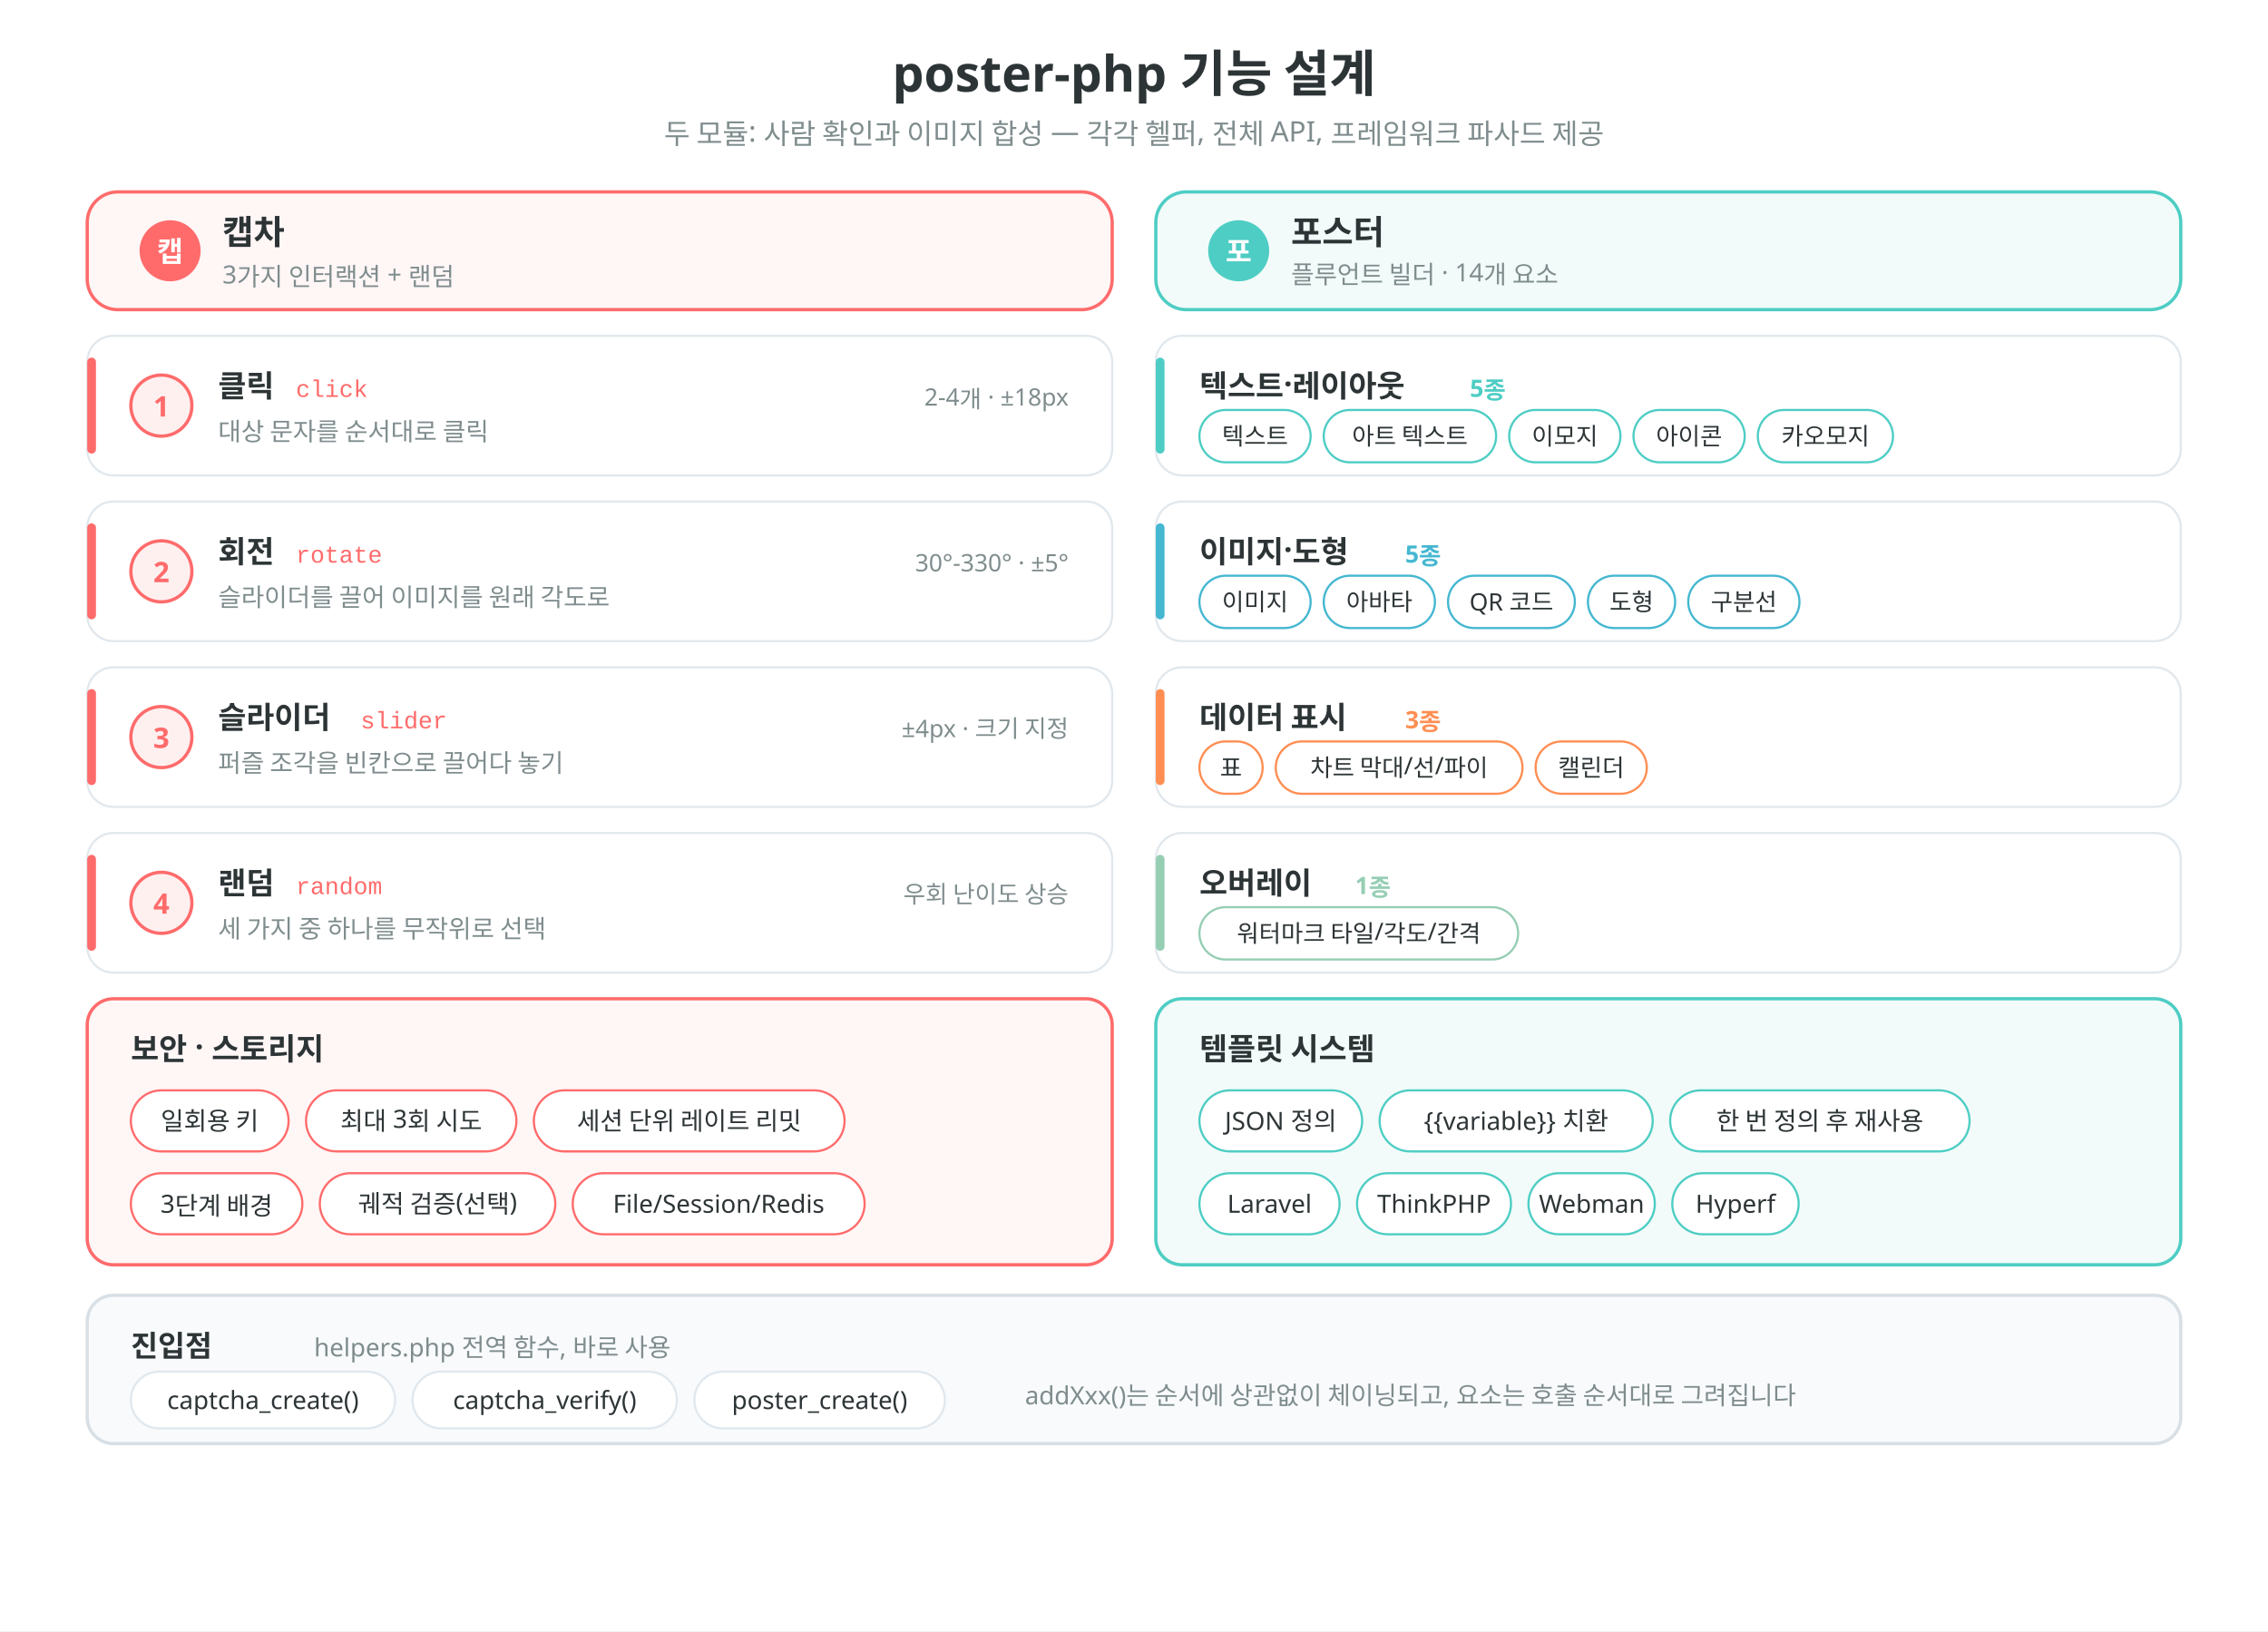
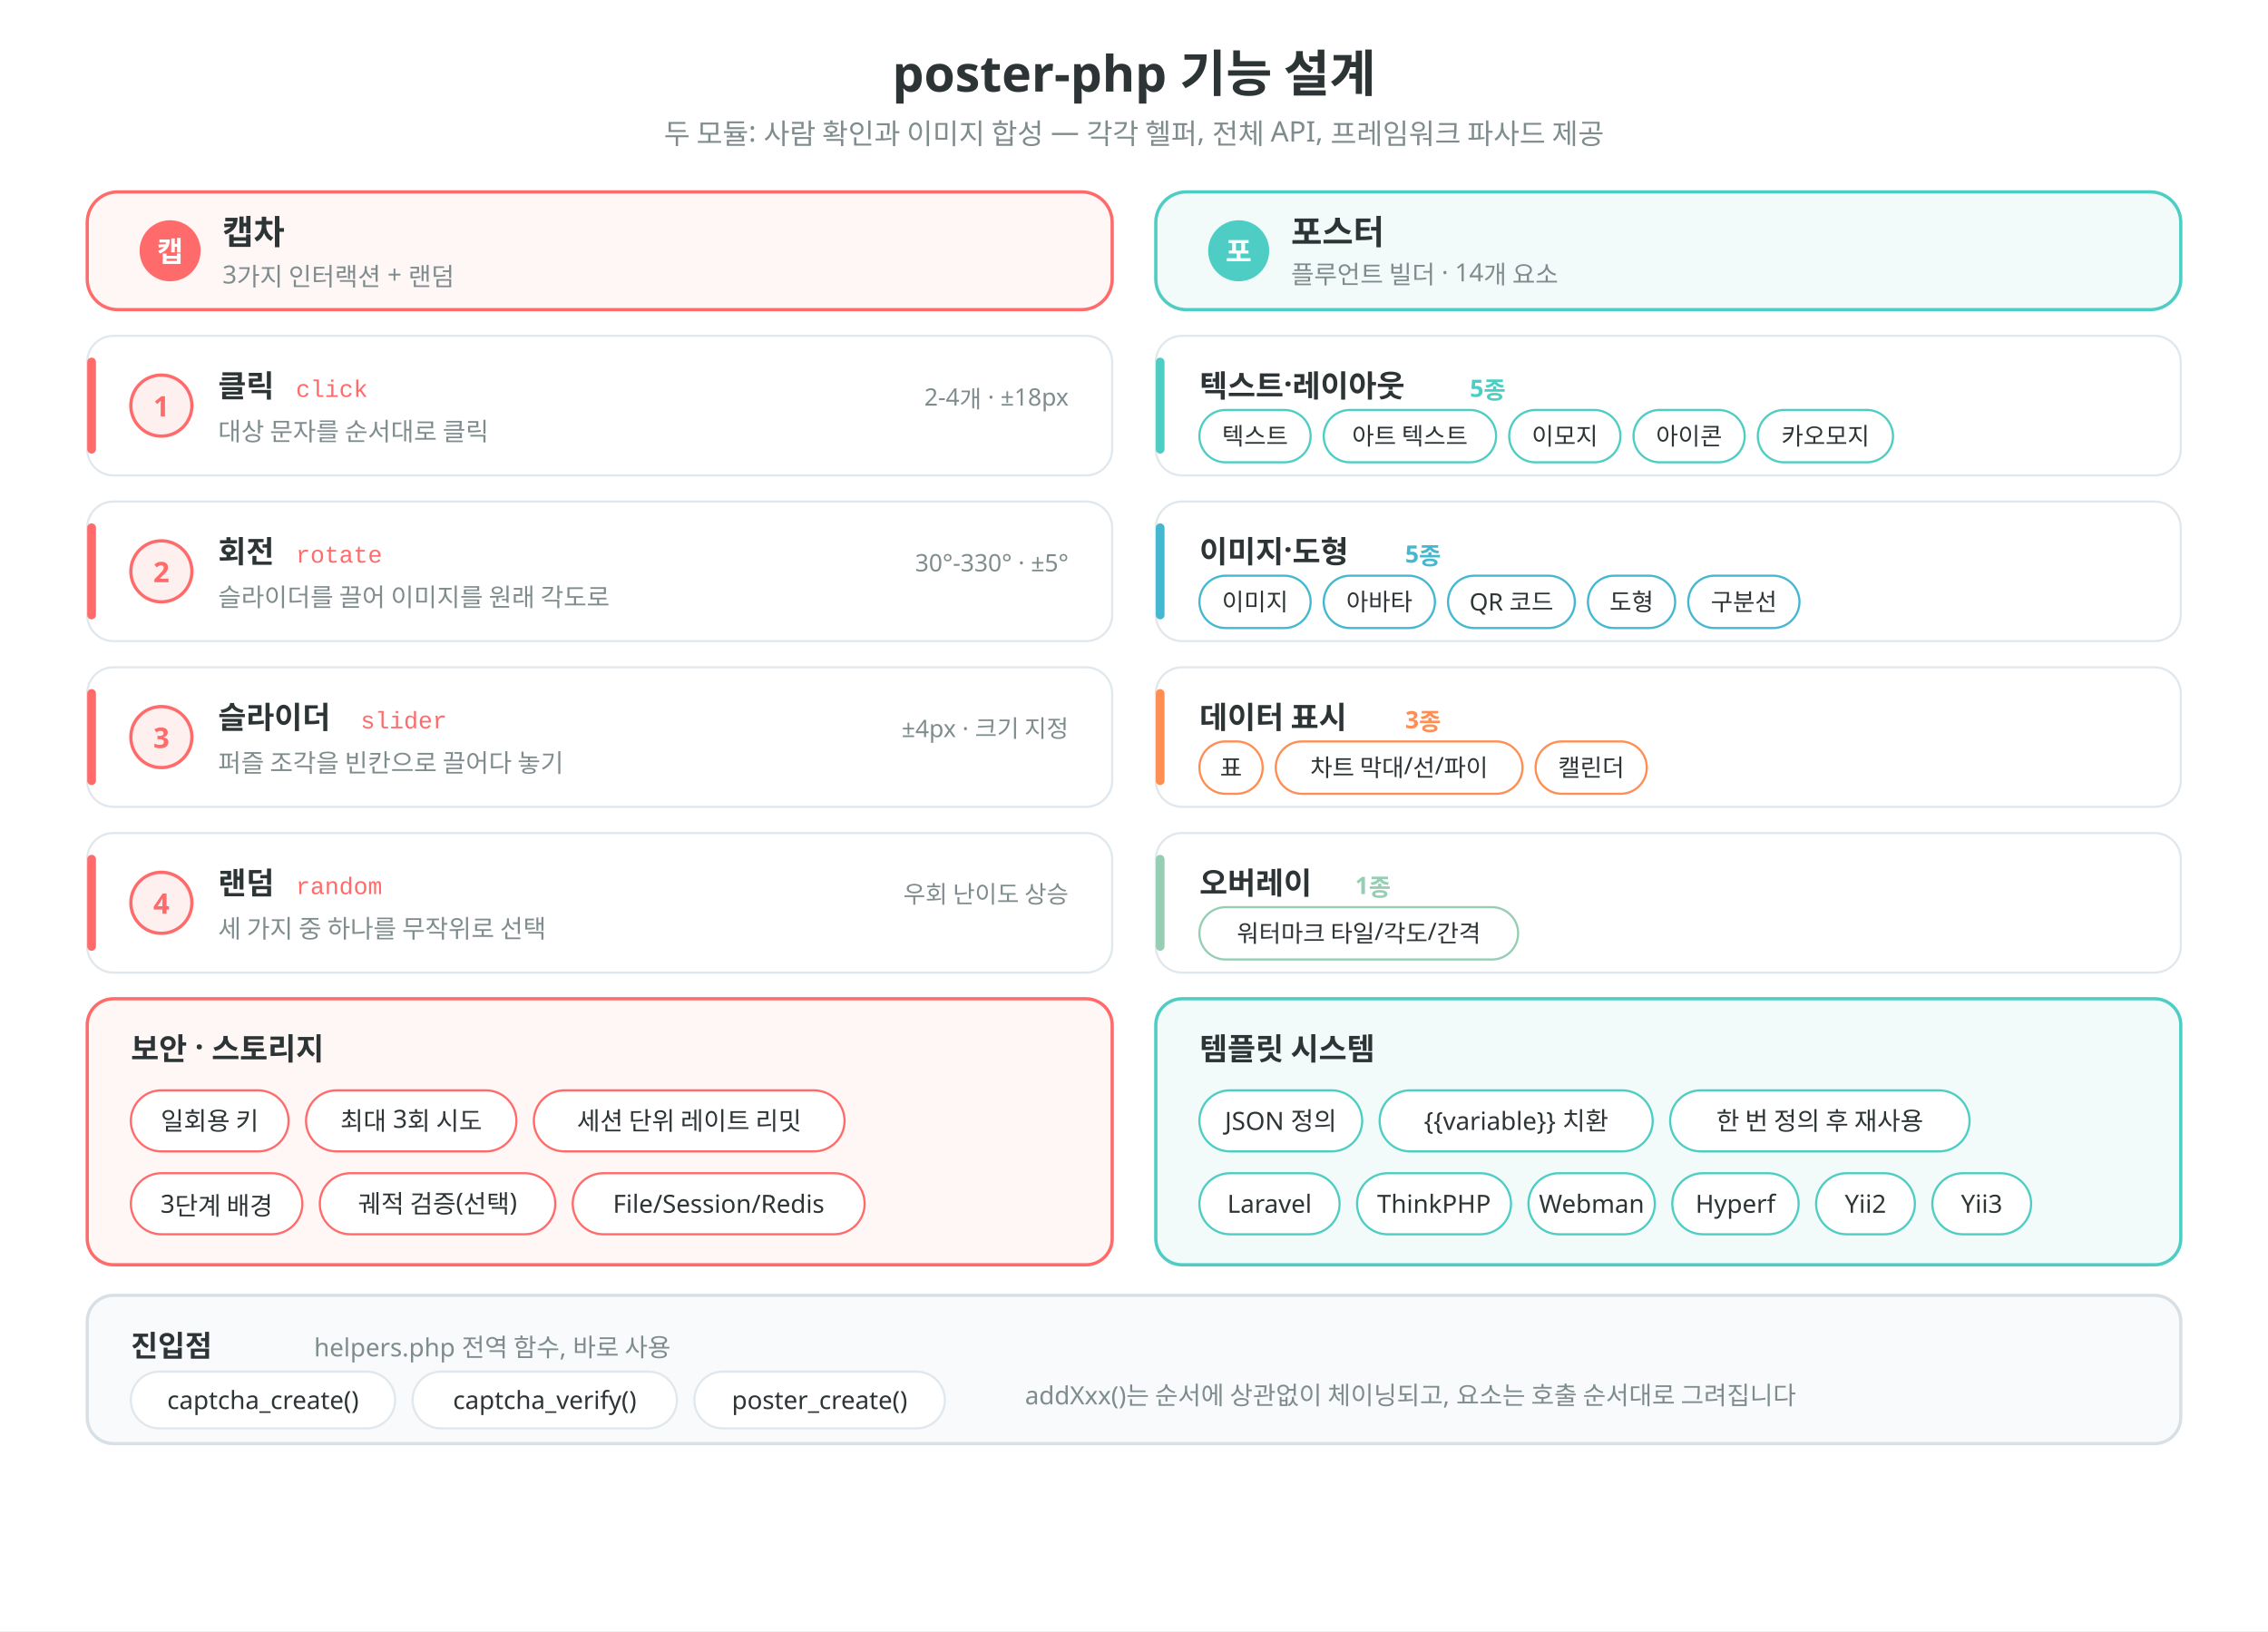
<svg xmlns="http://www.w3.org/2000/svg" viewBox="0 0 1040 748" width="1040" height="748" font-family="'Apple SD Gothic Neo','Malgun Gothic','Noto Sans KR',sans-serif" role="img" aria-label="poster-php 기능 설계">
  <defs>
    <marker id="arrow" viewBox="0 0 10 10" refX="9" refY="5" markerWidth="6" markerHeight="6" orient="auto">
      <path d="M0 0L10 5L0 10Z" fill="#B2BEC3" />
    </marker>
  </defs>
  <rect width="1040" height="748" fill="#FFFFFF" />
  <text x="520" y="42" font-size="23" fill="#2D3436" font-weight="700" text-anchor="middle">poster-php 기능 설계</text>
  <text x="520" y="66" font-size="13" fill="#7F8C8D" text-anchor="middle">두 모듈: 사람 확인과 이미지 합성 — 각각 헬퍼, 전체 API, 프레임워크 파사드 제공</text>
  <rect x="40" y="88" width="470" height="54" rx="14" fill="#FFF6F6" stroke="#FF6B6B" stroke-width="1.5" />
  <circle cx="78" cy="115" r="14" fill="#FF6B6B" />
  <text x="78" y="120" font-size="13" fill="#FFFFFF" font-weight="700" text-anchor="middle">캡</text>
  <text x="102" y="112" font-size="15.5" fill="#2D3436" font-weight="700">캡차</text>
  <text x="102" y="130" font-size="11.5" fill="#7F8C8D">3가지 인터랙션 + 랜덤</text>
  <rect x="530" y="88" width="470" height="54" rx="14" fill="#F2FBF9" stroke="#4ECDC4" stroke-width="1.5" />
  <circle cx="568" cy="115" r="14" fill="#4ECDC4" />
  <text x="568" y="120" font-size="13" fill="#FFFFFF" font-weight="700" text-anchor="middle">포</text>
  <text x="592" y="112" font-size="15.5" fill="#2D3436" font-weight="700">포스터</text>
  <text x="592" y="130" font-size="11.5" fill="#7F8C8D">플루언트 빌더 · 14개 요소</text>
  <rect x="40" y="154" width="470" height="64" rx="12" fill="#FFFFFF" stroke="#E1E8ED" stroke-width="1" />
  <rect x="40" y="164" width="4" height="44" rx="2" fill="#FF6B6B" />
  <circle cx="74" cy="186" r="14" fill="#FFF0F0" stroke="#FF6B6B" stroke-width="1.5" />
  <text x="74" y="191" font-size="13" fill="#FF6B6B" font-weight="700" text-anchor="middle">1</text>
  <text x="100" y="182" font-size="14" fill="#2D3436" font-weight="600">클릭</text>
  <text x="135.68" y="182" font-size="11" fill="#FF6B6B" font-family="'SFMono-Regular',Consolas,'Liberation Mono',Menlo,monospace">click</text>
  <text x="100" y="202" font-size="11.5" fill="#7F8C8D">대상 문자를 순서대로 클릭</text>
  <text x="490" y="186" font-size="11" fill="#7F8C8D" text-anchor="end">2-4개 · ±18px</text>
  <rect x="40" y="230" width="470" height="64" rx="12" fill="#FFFFFF" stroke="#E1E8ED" stroke-width="1" />
  <rect x="40" y="240" width="4" height="44" rx="2" fill="#FF6B6B" />
  <circle cx="74" cy="262" r="14" fill="#FFF0F0" stroke="#FF6B6B" stroke-width="1.5" />
  <text x="74" y="267" font-size="13" fill="#FF6B6B" font-weight="700" text-anchor="middle">2</text>
  <text x="100" y="258" font-size="14" fill="#2D3436" font-weight="600">회전</text>
  <text x="135.68" y="258" font-size="11" fill="#FF6B6B" font-family="'SFMono-Regular',Consolas,'Liberation Mono',Menlo,monospace">rotate</text>
  <text x="100" y="278" font-size="11.5" fill="#7F8C8D">슬라이더를 끌어 이미지를 원래 각도로</text>
  <text x="490" y="262" font-size="11" fill="#7F8C8D" text-anchor="end">30°-330° · ±5°</text>
  <rect x="40" y="306" width="470" height="64" rx="12" fill="#FFFFFF" stroke="#E1E8ED" stroke-width="1" />
  <rect x="40" y="316" width="4" height="44" rx="2" fill="#FF6B6B" />
  <circle cx="74" cy="338" r="14" fill="#FFF0F0" stroke="#FF6B6B" stroke-width="1.5" />
  <text x="74" y="343" font-size="13" fill="#FF6B6B" font-weight="700" text-anchor="middle">3</text>
  <text x="100" y="334" font-size="14" fill="#2D3436" font-weight="600">슬라이더</text>
  <text x="165.36" y="334" font-size="11" fill="#FF6B6B" font-family="'SFMono-Regular',Consolas,'Liberation Mono',Menlo,monospace">slider</text>
  <text x="100" y="354" font-size="11.5" fill="#7F8C8D">퍼즐 조각을 빈칸으로 끌어다 놓기</text>
  <text x="490" y="338" font-size="11" fill="#7F8C8D" text-anchor="end">±4px · 크기 지정</text>
  <rect x="40" y="382" width="470" height="64" rx="12" fill="#FFFFFF" stroke="#E1E8ED" stroke-width="1" />
  <rect x="40" y="392" width="4" height="44" rx="2" fill="#FF6B6B" />
  <circle cx="74" cy="414" r="14" fill="#FFF0F0" stroke="#FF6B6B" stroke-width="1.5" />
  <text x="74" y="419" font-size="13" fill="#FF6B6B" font-weight="700" text-anchor="middle">4</text>
  <text x="100" y="410" font-size="14" fill="#2D3436" font-weight="600">랜덤</text>
  <text x="135.68" y="410" font-size="11" fill="#FF6B6B" font-family="'SFMono-Regular',Consolas,'Liberation Mono',Menlo,monospace">random</text>
  <text x="100" y="430" font-size="11.5" fill="#7F8C8D">세 가지 중 하나를 무작위로 선택</text>
  <text x="490" y="414" font-size="11" fill="#7F8C8D" text-anchor="end">우회 난이도 상승</text>
  <rect x="40" y="458" width="470" height="122" rx="12" fill="#FFF6F6" stroke="#FF6B6B" stroke-width="1.5" />
  <text x="60" y="486" font-size="14" fill="#2D3436" font-weight="700">보안 · 스토리지</text>
  <rect x="60" y="500" width="72.33" height="28" rx="14" fill="#FFFFFF" stroke="#FF6B6B" stroke-width="1" />
  <text x="96.16" y="518.14" font-size="11.5" fill="#2D3436" text-anchor="middle">일회용 키</text>
  <rect x="140.33" y="500" width="96.48" height="28" rx="14" fill="#FFFFFF" stroke="#FF6B6B" stroke-width="1" />
  <text x="188.56" y="518.14" font-size="11.5" fill="#2D3436" text-anchor="middle">최대 3회 시도</text>
  <rect x="244.8" y="500" width="142.48" height="28" rx="14" fill="#FFFFFF" stroke="#FF6B6B" stroke-width="1" />
  <text x="316.04" y="518.14" font-size="11.5" fill="#2D3436" text-anchor="middle">세션 단위 레이트 리밋</text>
  <rect x="60" y="538" width="78.65" height="28" rx="14" fill="#FFFFFF" stroke="#FF6B6B" stroke-width="1" />
  <text x="99.33" y="556.14" font-size="11.5" fill="#2D3436" text-anchor="middle">3단계 배경</text>
  <rect x="146.65" y="538" width="107.98" height="28" rx="14" fill="#FFFFFF" stroke="#FF6B6B" stroke-width="1" />
  <text x="200.64" y="556.14" font-size="11.5" fill="#2D3436" text-anchor="middle">궤적 검증(선택)</text>
  <rect x="262.63" y="538" width="133.85" height="28" rx="14" fill="#FFFFFF" stroke="#FF6B6B" stroke-width="1" />
  <text x="329.55" y="556.14" font-size="11.5" fill="#2D3436" text-anchor="middle">File/Session/Redis</text>
  <rect x="530" y="154" width="470" height="64" rx="12" fill="#FFFFFF" stroke="#E1E8ED" stroke-width="1" />
  <rect x="530" y="164" width="4" height="44" rx="2" fill="#4ECDC4" />
  <text x="550" y="182" font-size="14" fill="#2D3436" font-weight="600">텍스트·레이아웃</text>
  <text x="674.04" y="182" font-size="11" fill="#4ECDC4" font-weight="700">5종</text>
  <rect x="550" y="188" width="51" height="24" rx="12" fill="#FFFFFF" stroke="#4ECDC4" stroke-width="1" />
  <text x="575.5" y="203.96" font-size="11" fill="#2D3436" text-anchor="middle">텍스트</text>
  <rect x="607" y="188" width="79.05" height="24" rx="12" fill="#FFFFFF" stroke="#4ECDC4" stroke-width="1" />
  <text x="646.53" y="203.96" font-size="11" fill="#2D3436" text-anchor="middle">아트 텍스트</text>
  <rect x="692.05" y="188" width="51" height="24" rx="12" fill="#FFFFFF" stroke="#4ECDC4" stroke-width="1" />
  <text x="717.55" y="203.96" font-size="11" fill="#2D3436" text-anchor="middle">이모지</text>
  <rect x="749.05" y="188" width="51" height="24" rx="12" fill="#FFFFFF" stroke="#4ECDC4" stroke-width="1" />
  <text x="774.55" y="203.96" font-size="11" fill="#2D3436" text-anchor="middle">아이콘</text>
  <rect x="806.05" y="188" width="62" height="24" rx="12" fill="#FFFFFF" stroke="#4ECDC4" stroke-width="1" />
  <text x="837.05" y="203.96" font-size="11" fill="#2D3436" text-anchor="middle">카오모지</text>
  <rect x="530" y="230" width="470" height="64" rx="12" fill="#FFFFFF" stroke="#E1E8ED" stroke-width="1" />
  <rect x="530" y="240" width="4" height="44" rx="2" fill="#45B7D1" />
  <text x="550" y="258" font-size="14" fill="#2D3436" font-weight="600">이미지·도형</text>
  <text x="644.36" y="258" font-size="11" fill="#45B7D1" font-weight="700">5종</text>
  <rect x="550" y="264" width="51" height="24" rx="12" fill="#FFFFFF" stroke="#45B7D1" stroke-width="1" />
  <text x="575.5" y="279.96" font-size="11" fill="#2D3436" text-anchor="middle">이미지</text>
  <rect x="607" y="264" width="51" height="24" rx="12" fill="#FFFFFF" stroke="#45B7D1" stroke-width="1" />
  <text x="632.5" y="279.96" font-size="11" fill="#2D3436" text-anchor="middle">아바타</text>
  <rect x="664" y="264" width="58.15" height="24" rx="12" fill="#FFFFFF" stroke="#45B7D1" stroke-width="1" />
  <text x="693.08" y="279.96" font-size="11" fill="#2D3436" text-anchor="middle">QR 코드</text>
  <rect x="728.15" y="264" width="40" height="24" rx="12" fill="#FFFFFF" stroke="#45B7D1" stroke-width="1" />
  <text x="748.15" y="279.96" font-size="11" fill="#2D3436" text-anchor="middle">도형</text>
  <rect x="774.15" y="264" width="51" height="24" rx="12" fill="#FFFFFF" stroke="#45B7D1" stroke-width="1" />
  <text x="799.65" y="279.96" font-size="11" fill="#2D3436" text-anchor="middle">구분선</text>
  <rect x="530" y="306" width="470" height="64" rx="12" fill="#FFFFFF" stroke="#E1E8ED" stroke-width="1" />
  <rect x="530" y="316" width="4" height="44" rx="2" fill="#FF8E53" />
  <text x="550" y="334" font-size="14" fill="#2D3436" font-weight="600">데이터 표시</text>
  <text x="644.36" y="334" font-size="11" fill="#FF8E53" font-weight="700">3종</text>
  <rect x="550" y="340" width="29" height="24" rx="12" fill="#FFFFFF" stroke="#FF8E53" stroke-width="1" />
  <text x="564.5" y="355.96" font-size="11" fill="#2D3436" text-anchor="middle">표</text>
  <rect x="585" y="340" width="113.15" height="24" rx="12" fill="#FFFFFF" stroke="#FF8E53" stroke-width="1" />
  <text x="641.58" y="355.96" font-size="11" fill="#2D3436" text-anchor="middle">차트 막대/선/파이</text>
  <rect x="704.15" y="340" width="51" height="24" rx="12" fill="#FFFFFF" stroke="#FF8E53" stroke-width="1" />
  <text x="729.65" y="355.96" font-size="11" fill="#2D3436" text-anchor="middle">캘린더</text>
  <rect x="530" y="382" width="470" height="64" rx="12" fill="#FFFFFF" stroke="#E1E8ED" stroke-width="1" />
  <rect x="530" y="392" width="4" height="44" rx="2" fill="#96CEB4" />
  <text x="550" y="410" font-size="14" fill="#2D3436" font-weight="600">오버레이</text>
  <text x="621.36" y="410" font-size="11" fill="#96CEB4" font-weight="700">1종</text>
  <rect x="550" y="416" width="146.15" height="24" rx="12" fill="#FFFFFF" stroke="#96CEB4" stroke-width="1" />
  <text x="623.08" y="431.96" font-size="11" fill="#2D3436" text-anchor="middle">워터마크 타일/각도/간격</text>
  <rect x="530" y="458" width="470" height="122" rx="12" fill="#F2FBF9" stroke="#4ECDC4" stroke-width="1.5" />
  <text x="550" y="486" font-size="14" fill="#2D3436" font-weight="700">템플릿 시스템</text>
  <rect x="550" y="500" width="74.63" height="28" rx="14" fill="#FFFFFF" stroke="#4ECDC4" stroke-width="1" />
  <text x="587.31" y="518.14" font-size="11.5" fill="#2D3436" text-anchor="middle">JSON 정의</text>
  <rect x="632.63" y="500" width="125.23" height="28" rx="14" fill="#FFFFFF" stroke="#4ECDC4" stroke-width="1" />
  <text x="695.24" y="518.14" font-size="11.5" fill="#2D3436" text-anchor="middle">{{variable}} 치환</text>
  <rect x="765.85" y="500" width="137.3" height="28" rx="14" fill="#FFFFFF" stroke="#4ECDC4" stroke-width="1" />
  <text x="834.5" y="518.14" font-size="11.5" fill="#2D3436" text-anchor="middle">한 번 정의 후 재사용</text>
  <rect x="550" y="538" width="64.28" height="28" rx="14" fill="#FFFFFF" stroke="#4ECDC4" stroke-width="1" />
  <text x="582.14" y="556.14" font-size="11.5" fill="#2D3436" text-anchor="middle">Laravel</text>
  <rect x="622.28" y="538" width="70.6" height="28" rx="14" fill="#FFFFFF" stroke="#4ECDC4" stroke-width="1" />
-   <text x="657.58" y="556.14" font-size="11.5" fill="#2D3436" text-anchor="middle">ThinkPHP</text>
+   <text x="657.57" y="556.14" font-size="11.5" fill="#2D3436" text-anchor="middle">ThinkPHP</text>
  <rect x="700.88" y="538" width="57.95" height="28" rx="14" fill="#FFFFFF" stroke="#4ECDC4" stroke-width="1" />
  <text x="729.85" y="556.14" font-size="11.5" fill="#2D3436" text-anchor="middle">Webman</text>
  <rect x="766.83" y="538" width="57.95" height="28" rx="14" fill="#FFFFFF" stroke="#4ECDC4" stroke-width="1" />
  <text x="795.8" y="556.14" font-size="11.5" fill="#2D3436" text-anchor="middle">Hyperf</text>
+   <rect x="832.78" y="538" width="45.3" height="28" rx="14" fill="#FFFFFF" stroke="#4ECDC4" stroke-width="1" />
+   <text x="855.43" y="556.14" font-size="11.5" fill="#2D3436" text-anchor="middle">Yii2</text>
+   <rect x="886.08" y="538" width="45.3" height="28" rx="14" fill="#FFFFFF" stroke="#4ECDC4" stroke-width="1" />
+   <text x="908.73" y="556.14" font-size="11.5" fill="#2D3436" text-anchor="middle">Yii3</text>
  <rect x="40" y="594" width="960" height="68" rx="12" fill="#F8FAFC" stroke="#D8E0E6" stroke-width="1.5" />
  <text x="60" y="622" font-size="13.5" fill="#2D3436" font-weight="700">진입점</text>
  <text x="144" y="622" font-size="11.5" fill="#7F8C8D">helpers.php 전역 함수, 바로 사용</text>
  <rect x="60" y="629" width="121.2" height="26" rx="13" fill="#FFFFFF" stroke="#E1E8ED" stroke-width="1" />
  <text x="120.6" y="646.14" font-size="11.5" fill="#2D3436" text-anchor="middle">captcha_create()</text>
  <rect x="189.2" y="629" width="121.2" height="26" rx="13" fill="#FFFFFF" stroke="#E1E8ED" stroke-width="1" />
  <text x="249.8" y="646.14" font-size="11.5" fill="#2D3436" text-anchor="middle">captcha_verify()</text>
  <rect x="318.4" y="629" width="114.88" height="26" rx="13" fill="#FFFFFF" stroke="#E1E8ED" stroke-width="1" />
  <text x="375.84" y="646.14" font-size="11.5" fill="#2D3436" text-anchor="middle">poster_create()</text>
  <text x="470" y="644" font-size="11.5" fill="#7F8C8D">addXxx()는 순서에 상관없이 체이닝되고, 요소는 호출 순서대로 그려집니다</text>
</svg>
